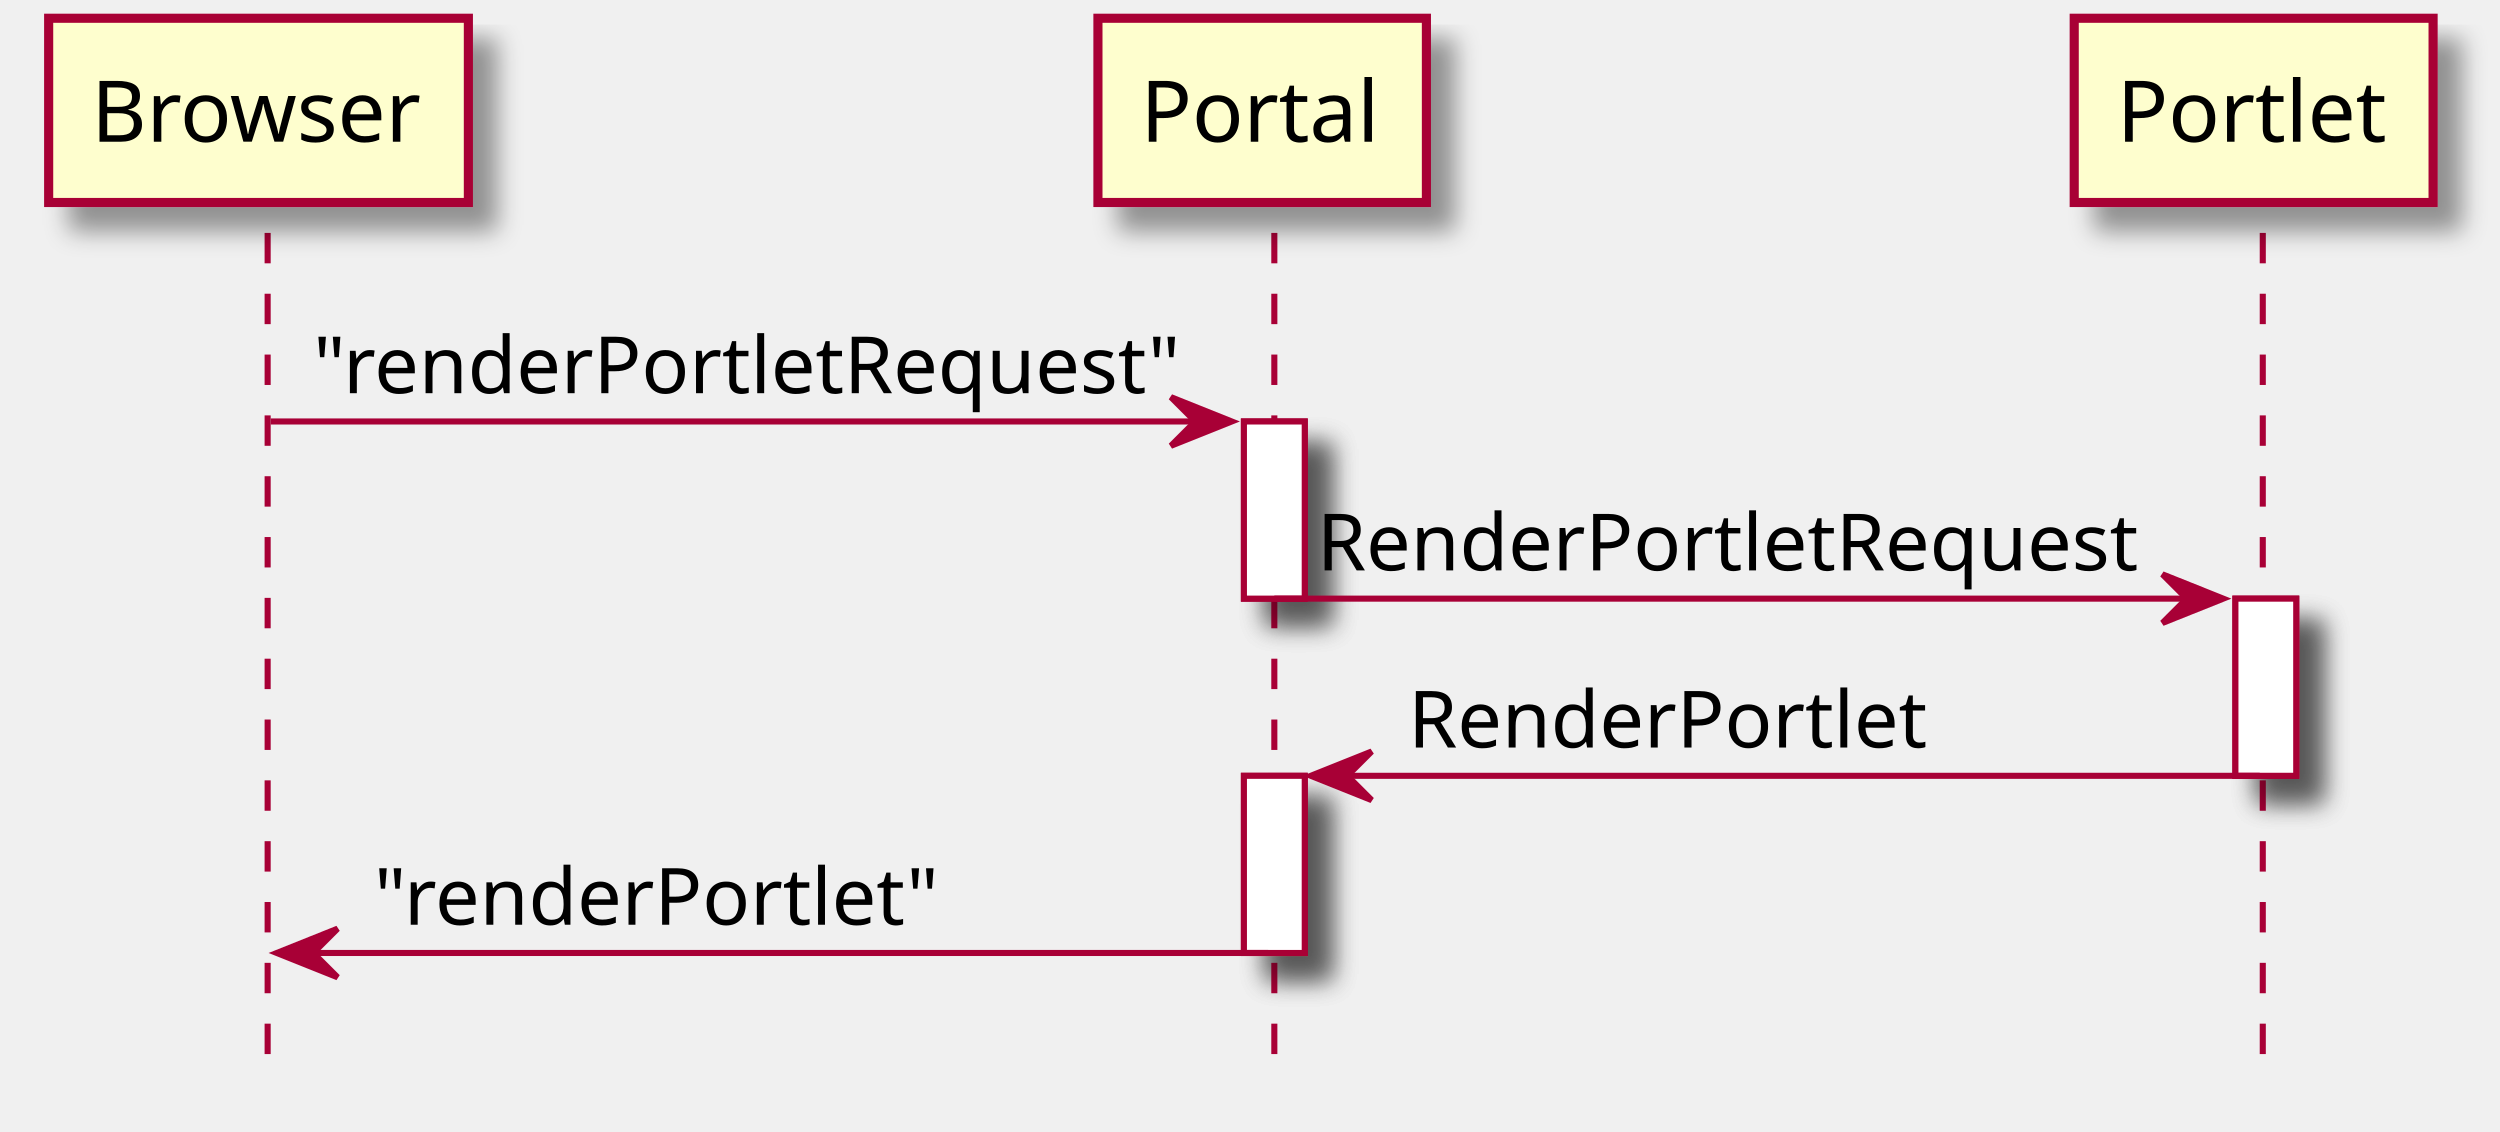
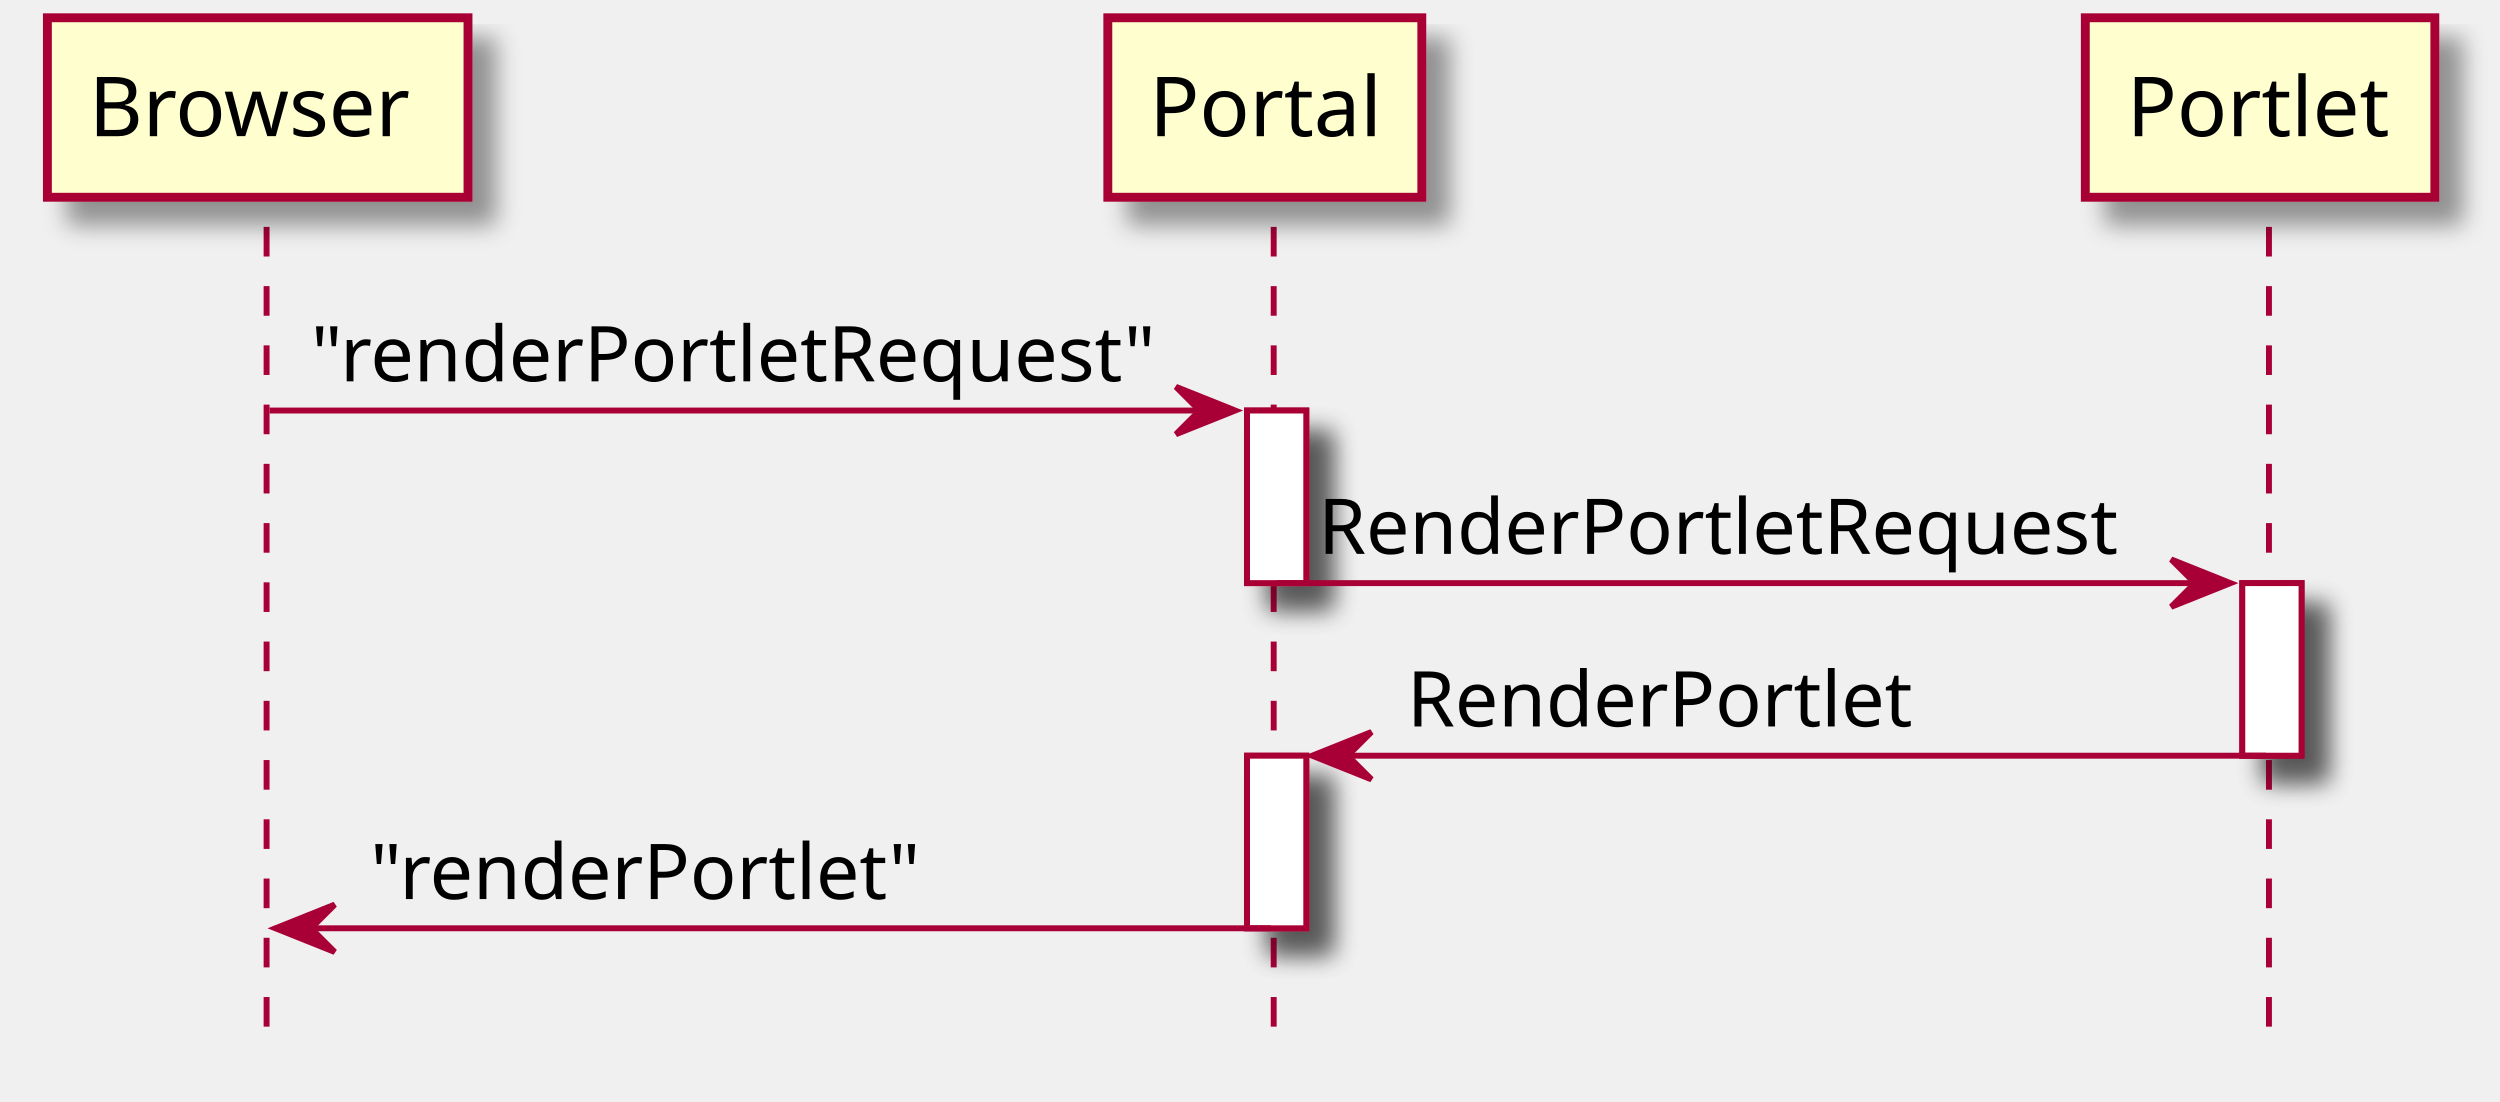
- <svg xmlns="http://www.w3.org/2000/svg" contentScriptType="application/ecmascript" contentStyleType="text/css" height="186px" preserveAspectRatio="none" style="width:411px;height:186px;" version="1.1" viewBox="0 0 411 186" width="411px" zoomAndPan="magnify">
+ <svg xmlns="http://www.w3.org/2000/svg" contentScriptType="application/ecmascript" contentStyleType="text/css" height="186px" preserveAspectRatio="none" style="width:422px;height:186px;" version="1.1" viewBox="0 0 422 186" width="422px" zoomAndPan="magnify">
  <defs>
    <filter height="300%" id="f2lsfssjds1wu" width="300%" x="-1" y="-1">
      <feGaussianBlur result="blurOut" stdDeviation="2.0" />
      <feColorMatrix in="blurOut" result="blurOut2" type="matrix" values="0 0 0 0 0 0 0 0 0 0 0 0 0 0 0 0 0 0 .4 0" />
      <feOffset dx="4.0" dy="4.0" in="blurOut2" result="blurOut3" />
      <feBlend in="SourceGraphic" in2="blurOut3" mode="normal" />
    </filter>
  </defs>
  <g>
-     <rect fill="#FFFFFF" filter="url(#f2lsfssjds1wu)" height="29.127" style="stroke: #A80036; stroke-width: 1.0;" width="10" x="204.5" y="69.29" />
-     <rect fill="#FFFFFF" filter="url(#f2lsfssjds1wu)" height="29.127" style="stroke: #A80036; stroke-width: 1.0;" width="10" x="204.5" y="127.543" />
-     <rect fill="#FFFFFF" filter="url(#f2lsfssjds1wu)" height="29.127" style="stroke: #A80036; stroke-width: 1.0;" width="10" x="367.5" y="98.416" />
-     <line style="stroke: #A80036; stroke-width: 1.0; stroke-dasharray: 5.0,5.0;" x1="44" x2="44" y1="38.29" y2="174.796" />
-     <line style="stroke: #A80036; stroke-width: 1.0; stroke-dasharray: 5.0,5.0;" x1="209.5" x2="209.5" y1="38.29" y2="174.796" />
-     <line style="stroke: #A80036; stroke-width: 1.0; stroke-dasharray: 5.0,5.0;" x1="372" x2="372" y1="38.29" y2="174.796" />
-     <rect fill="#FEFECE" filter="url(#f2lsfssjds1wu)" height="30.29" style="stroke: #A80036; stroke-width: 1.5;" width="69" x="8" y="3" />
-     <text fill="#000000" font-family="sans-serif" font-size="14" lengthAdjust="spacingAndGlyphs" textLength="55" x="15" y="23.303">Browser</text>
-     <rect fill="#FEFECE" filter="url(#f2lsfssjds1wu)" height="30.29" style="stroke: #A80036; stroke-width: 1.5;" width="54" x="180.5" y="3" />
-     <text fill="#000000" font-family="sans-serif" font-size="14" lengthAdjust="spacingAndGlyphs" textLength="40" x="187.5" y="23.303">Portal</text>
-     <rect fill="#FEFECE" filter="url(#f2lsfssjds1wu)" height="30.29" style="stroke: #A80036; stroke-width: 1.5;" width="59" x="341" y="3" />
-     <text fill="#000000" font-family="sans-serif" font-size="14" lengthAdjust="spacingAndGlyphs" textLength="45" x="348" y="23.303">Portlet</text>
-     <rect fill="#FFFFFF" filter="url(#f2lsfssjds1wu)" height="29.127" style="stroke: #A80036; stroke-width: 1.0;" width="10" x="204.5" y="69.29" />
-     <rect fill="#FFFFFF" filter="url(#f2lsfssjds1wu)" height="29.127" style="stroke: #A80036; stroke-width: 1.0;" width="10" x="204.5" y="127.543" />
-     <rect fill="#FFFFFF" filter="url(#f2lsfssjds1wu)" height="29.127" style="stroke: #A80036; stroke-width: 1.0;" width="10" x="367.5" y="98.416" />
-     <polygon fill="#A80036" points="192.5,65.29,202.5,69.29,192.5,73.29,196.5,69.29" style="stroke: #A80036; stroke-width: 1.0;" />
-     <line style="stroke: #A80036; stroke-width: 1.0;" x1="44.5" x2="198.5" y1="69.29" y2="69.29" />
-     <text fill="#000000" font-family="sans-serif" font-size="13" lengthAdjust="spacingAndGlyphs" textLength="141" x="51.5" y="64.643">"renderPortletRequest"</text>
-     <polygon fill="#A80036" points="355.5,94.416,365.5,98.416,355.5,102.416,359.5,98.416" style="stroke: #A80036; stroke-width: 1.0;" />
-     <line style="stroke: #A80036; stroke-width: 1.0;" x1="209.5" x2="361.5" y1="98.416" y2="98.416" />
-     <text fill="#000000" font-family="sans-serif" font-size="13" lengthAdjust="spacingAndGlyphs" textLength="134" x="216.5" y="93.769">RenderPortletRequest</text>
-     <polygon fill="#A80036" points="225.5,123.543,215.5,127.543,225.5,131.543,221.5,127.543" style="stroke: #A80036; stroke-width: 1.0;" />
-     <line style="stroke: #A80036; stroke-width: 1.0;" x1="219.5" x2="371.5" y1="127.543" y2="127.543" />
-     <text fill="#000000" font-family="sans-serif" font-size="13" lengthAdjust="spacingAndGlyphs" textLength="84" x="231.5" y="122.895">RenderPortlet</text>
-     <polygon fill="#A80036" points="55.5,152.669,45.5,156.669,55.5,160.669,51.5,156.669" style="stroke: #A80036; stroke-width: 1.0;" />
-     <line style="stroke: #A80036; stroke-width: 1.0;" x1="49.5" x2="208.5" y1="156.669" y2="156.669" />
-     <text fill="#000000" font-family="sans-serif" font-size="13" lengthAdjust="spacingAndGlyphs" textLength="91" x="61.5" y="152.022">"renderPortlet"</text>
+     <rect fill="#FFFFFF" filter="url(#f2lsfssjds1wu)" height="29.133" style="stroke: #A80036; stroke-width: 1.0;" width="10" x="210.5" y="69.297" />
+     <rect fill="#FFFFFF" filter="url(#f2lsfssjds1wu)" height="29.133" style="stroke: #A80036; stroke-width: 1.0;" width="10" x="210.5" y="127.562" />
+     <rect fill="#FFFFFF" filter="url(#f2lsfssjds1wu)" height="29.133" style="stroke: #A80036; stroke-width: 1.0;" width="10" x="378.5" y="98.43" />
+     <line style="stroke: #A80036; stroke-width: 1.0; stroke-dasharray: 5.0,5.0;" x1="45" x2="45" y1="38.297" y2="174.828" />
+     <line style="stroke: #A80036; stroke-width: 1.0; stroke-dasharray: 5.0,5.0;" x1="215" x2="215" y1="38.297" y2="174.828" />
+     <line style="stroke: #A80036; stroke-width: 1.0; stroke-dasharray: 5.0,5.0;" x1="383" x2="383" y1="38.297" y2="174.828" />
+     <rect fill="#FEFECE" filter="url(#f2lsfssjds1wu)" height="30.297" style="stroke: #A80036; stroke-width: 1.5;" width="71" x="8" y="3" />
+     <text fill="#000000" font-family="sans-serif" font-size="14" lengthAdjust="spacingAndGlyphs" textLength="57" x="15" y="22.995">Browser</text>
+     <rect fill="#FEFECE" filter="url(#f2lsfssjds1wu)" height="30.297" style="stroke: #A80036; stroke-width: 1.5;" width="53" x="187" y="3" />
+     <text fill="#000000" font-family="sans-serif" font-size="14" lengthAdjust="spacingAndGlyphs" textLength="39" x="194" y="22.995">Portal</text>
+     <rect fill="#FEFECE" filter="url(#f2lsfssjds1wu)" height="30.297" style="stroke: #A80036; stroke-width: 1.5;" width="59" x="352" y="3" />
+     <text fill="#000000" font-family="sans-serif" font-size="14" lengthAdjust="spacingAndGlyphs" textLength="45" x="359" y="22.995">Portlet</text>
+     <rect fill="#FFFFFF" filter="url(#f2lsfssjds1wu)" height="29.133" style="stroke: #A80036; stroke-width: 1.0;" width="10" x="210.5" y="69.297" />
+     <rect fill="#FFFFFF" filter="url(#f2lsfssjds1wu)" height="29.133" style="stroke: #A80036; stroke-width: 1.0;" width="10" x="210.5" y="127.562" />
+     <rect fill="#FFFFFF" filter="url(#f2lsfssjds1wu)" height="29.133" style="stroke: #A80036; stroke-width: 1.0;" width="10" x="378.5" y="98.43" />
+     <polygon fill="#A80036" points="198.5,65.297,208.5,69.297,198.5,73.297,202.5,69.297" style="stroke: #A80036; stroke-width: 1.0;" />
+     <line style="stroke: #A80036; stroke-width: 1.0;" x1="45.5" x2="204.5" y1="69.297" y2="69.297" />
+     <text fill="#000000" font-family="sans-serif" font-size="13" lengthAdjust="spacingAndGlyphs" textLength="146" x="52.5" y="64.364">"renderPortletRequest"</text>
+     <polygon fill="#A80036" points="366.5,94.43,376.5,98.43,366.5,102.43,370.5,98.43" style="stroke: #A80036; stroke-width: 1.0;" />
+     <line style="stroke: #A80036; stroke-width: 1.0;" x1="215.5" x2="372.5" y1="98.43" y2="98.43" />
+     <text fill="#000000" font-family="sans-serif" font-size="13" lengthAdjust="spacingAndGlyphs" textLength="139" x="222.5" y="93.497">RenderPortletRequest</text>
+     <polygon fill="#A80036" points="231.5,123.562,221.5,127.562,231.5,131.562,227.5,127.562" style="stroke: #A80036; stroke-width: 1.0;" />
+     <line style="stroke: #A80036; stroke-width: 1.0;" x1="225.5" x2="382.5" y1="127.562" y2="127.562" />
+     <text fill="#000000" font-family="sans-serif" font-size="13" lengthAdjust="spacingAndGlyphs" textLength="87" x="237.5" y="122.629">RenderPortlet</text>
+     <polygon fill="#A80036" points="56.5,152.695,46.5,156.695,56.5,160.695,52.5,156.695" style="stroke: #A80036; stroke-width: 1.0;" />
+     <line style="stroke: #A80036; stroke-width: 1.0;" x1="50.5" x2="214.5" y1="156.695" y2="156.695" />
+     <text fill="#000000" font-family="sans-serif" font-size="13" lengthAdjust="spacingAndGlyphs" textLength="94" x="62.5" y="151.762">"renderPortlet"</text>
  </g>
</svg>
